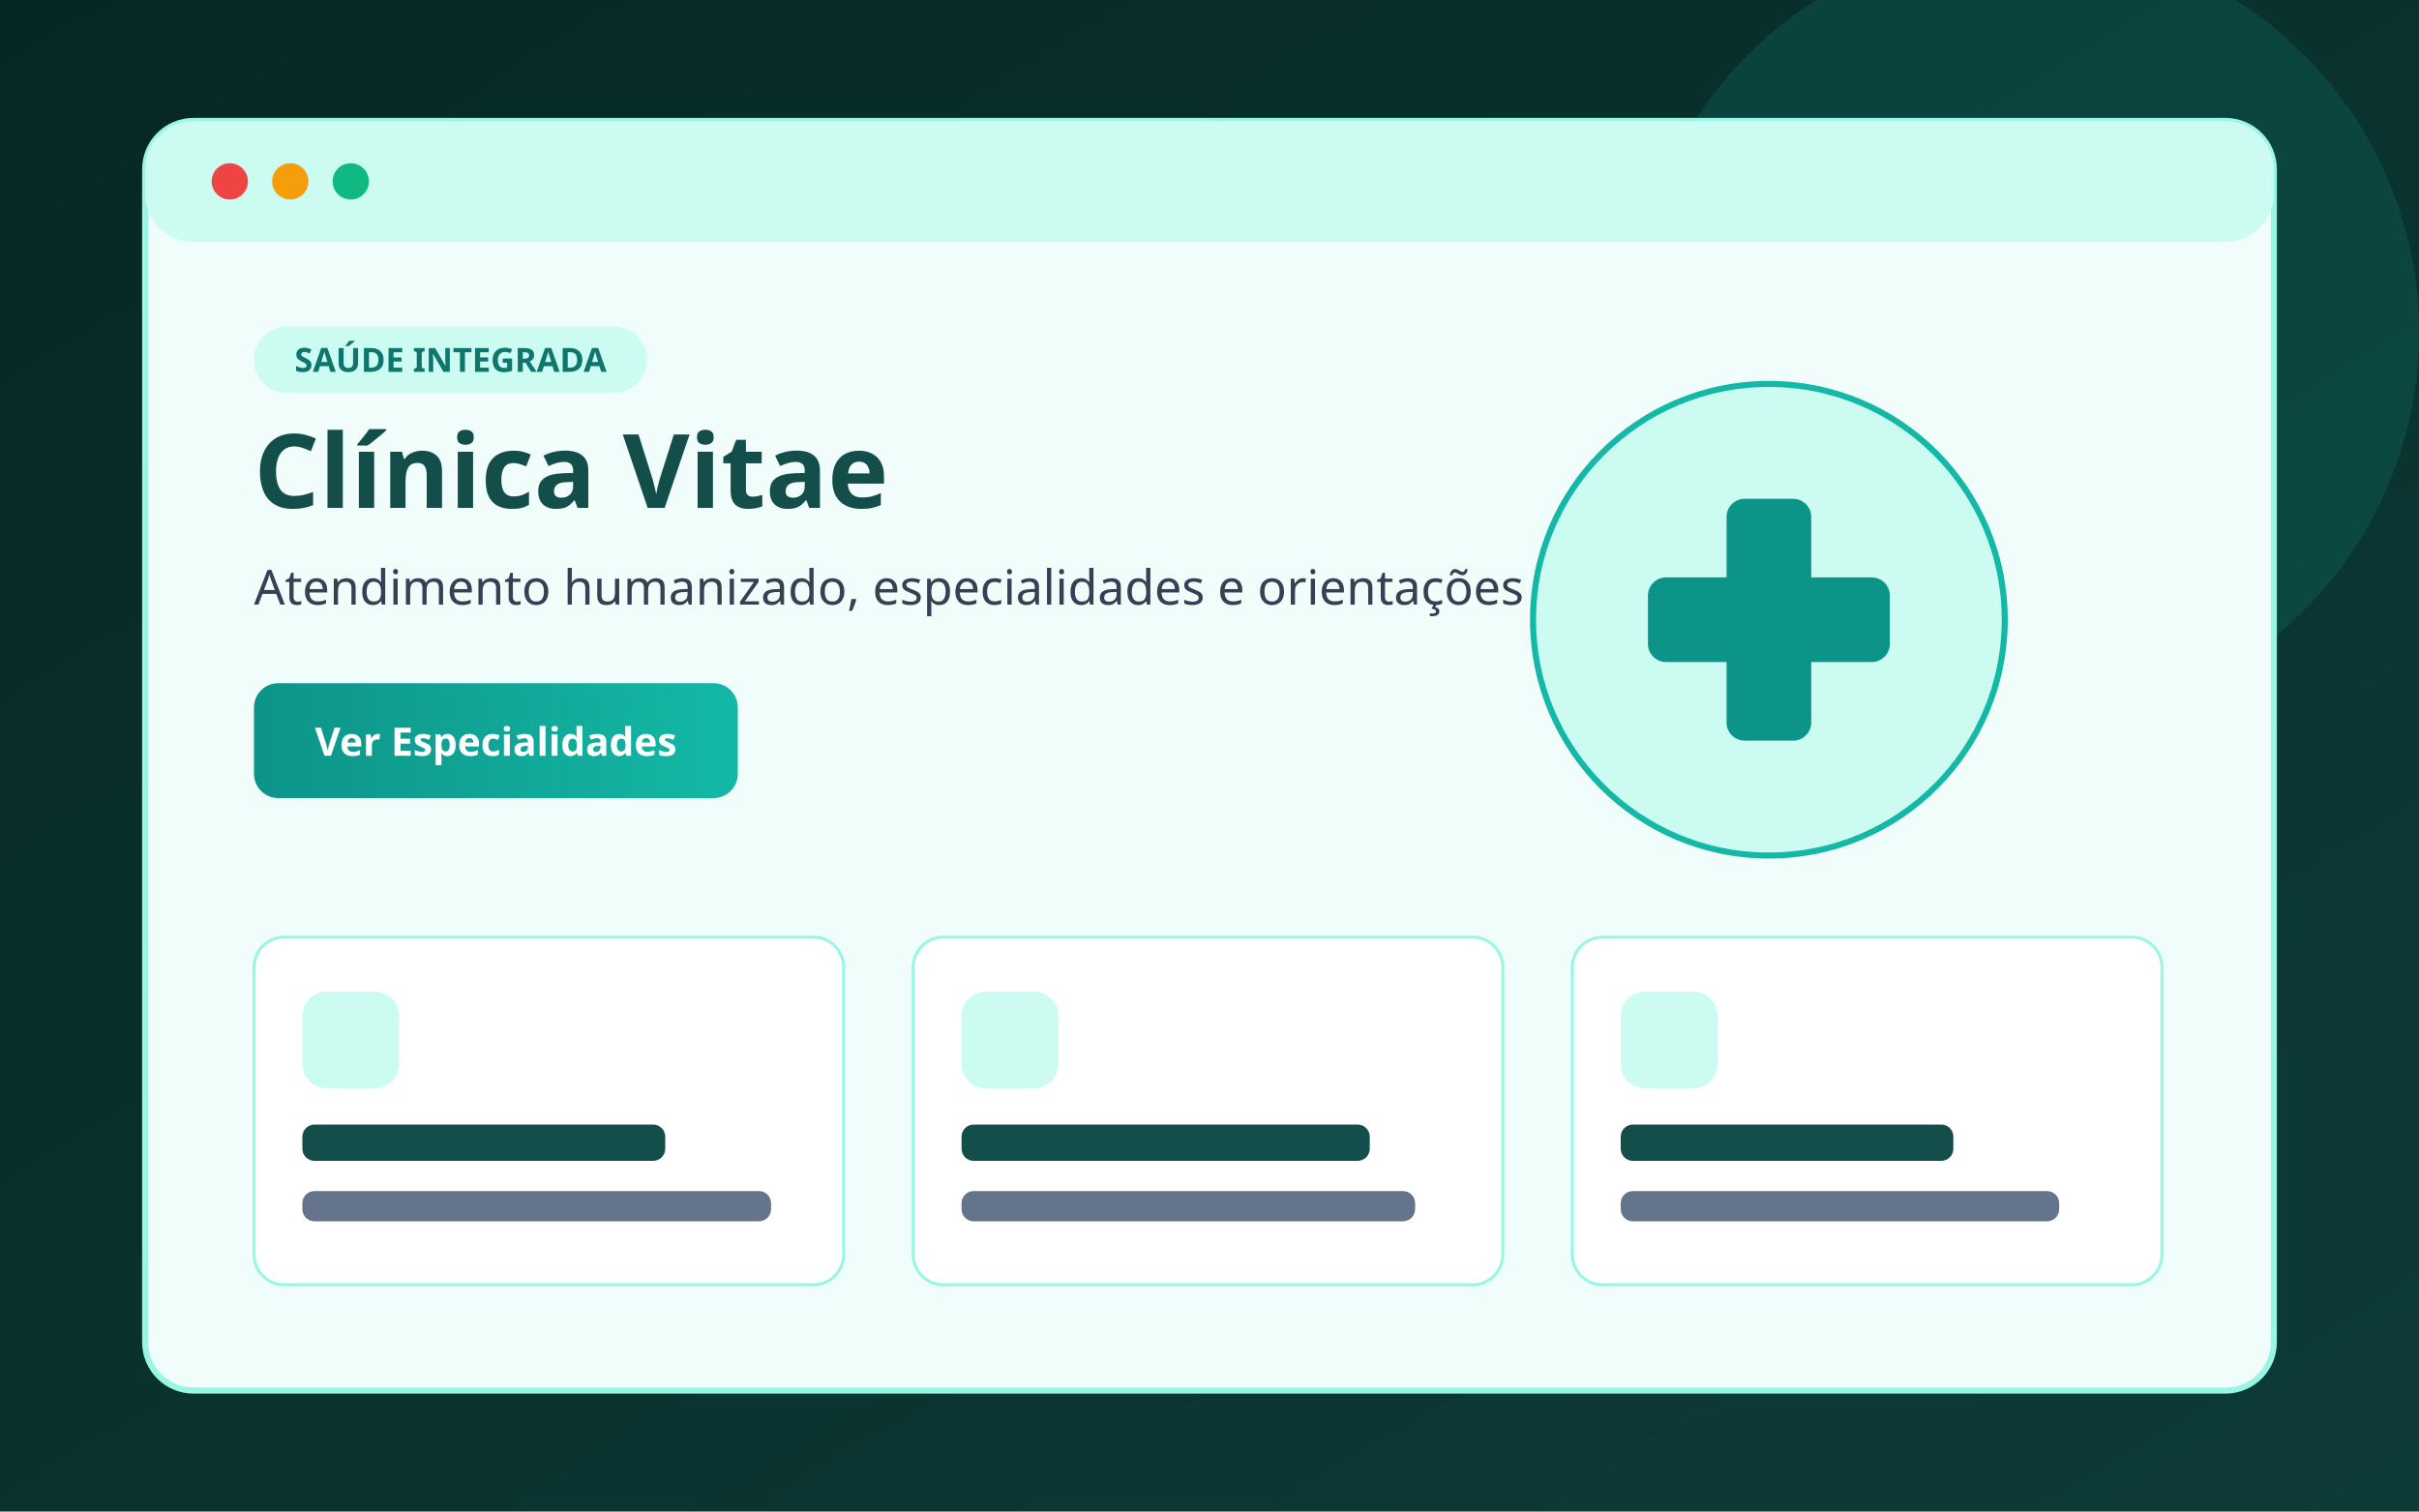
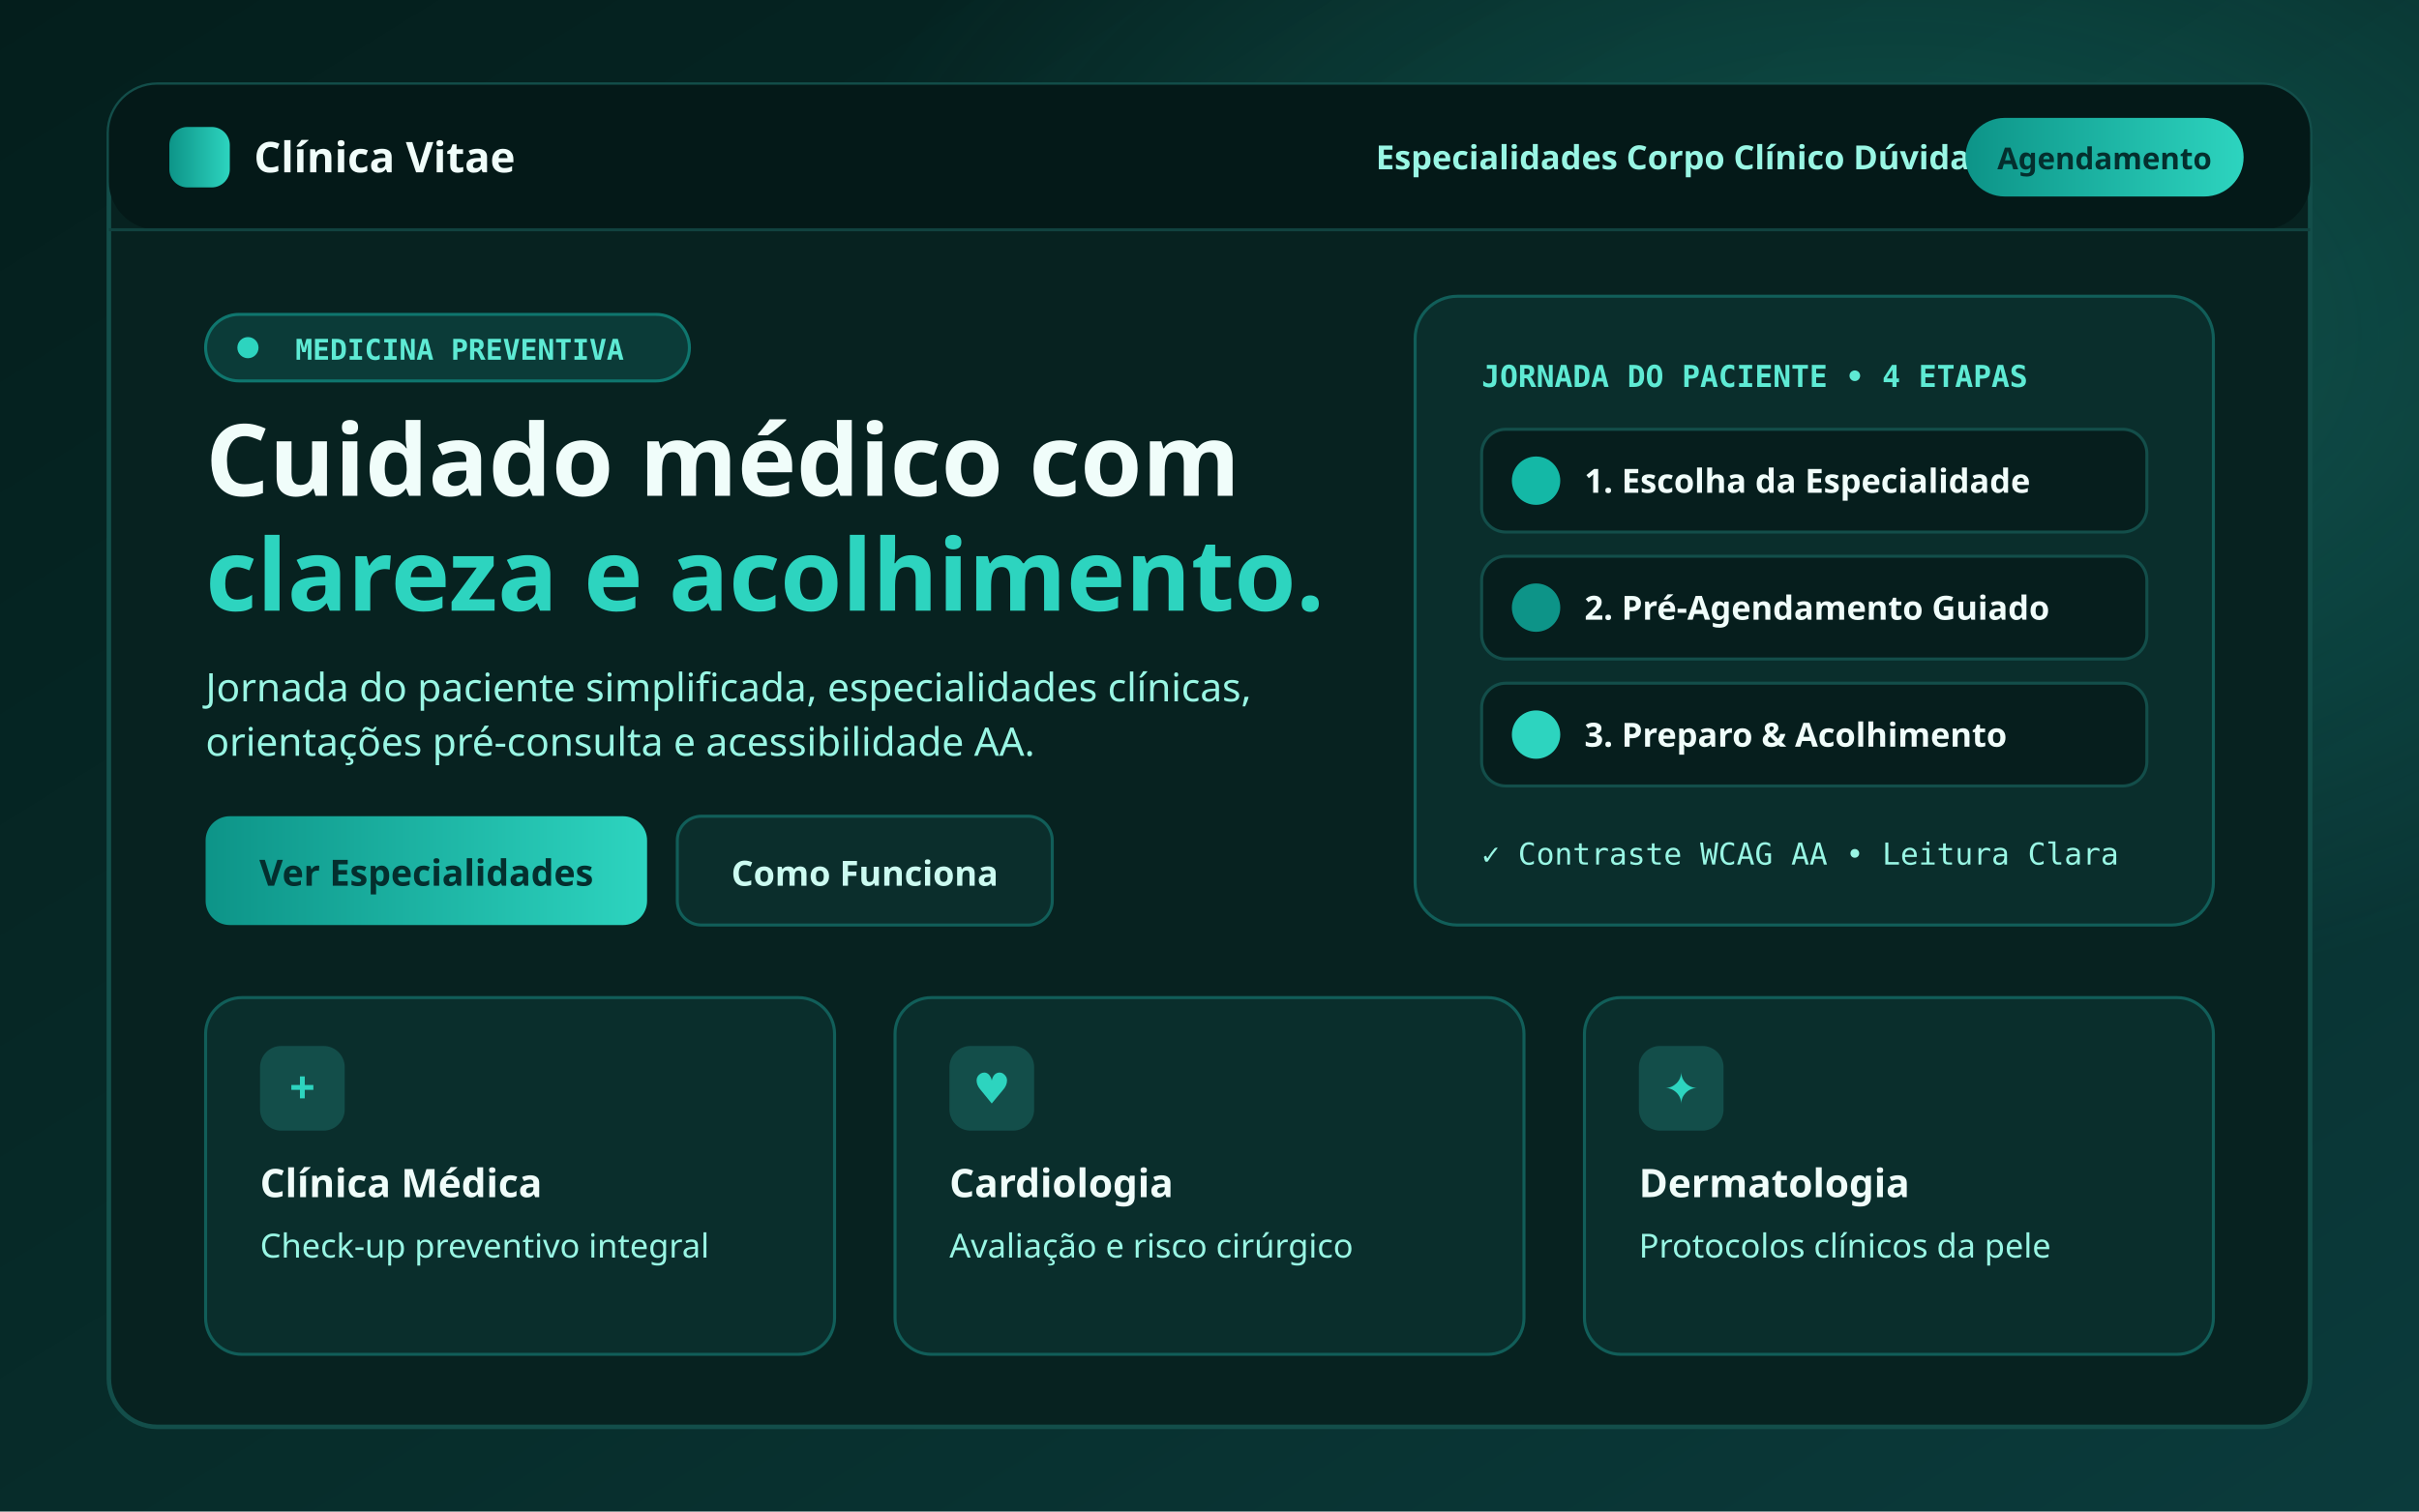
- <svg xmlns="http://www.w3.org/2000/svg" viewBox="0 0 800 500" width="800" height="500" role="img" aria-label="Prévia do projeto demonstrativo Clínica Vitae">
+ <svg xmlns="http://www.w3.org/2000/svg" viewBox="0 0 800 500" width="800" height="500" role="img" aria-label="Prévia do projeto demonstrativo Clínica Vitae — Saúde Integrada">
  <defs>
    <linearGradient id="clin-bg" x1="0%" y1="0%" x2="100%" y2="100%">
-       <stop offset="0%" stop-color="#062825" />
-       <stop offset="100%" stop-color="#0D3B38" />
+       <stop offset="0%" stop-color="#041E1C" />
+       <stop offset="55%" stop-color="#072D2B" />
+       <stop offset="100%" stop-color="#0B3B3C" />
    </linearGradient>
-     <linearGradient id="clin-accent" x1="0%" y1="0%" x2="100%" y2="0%">
+     <linearGradient id="clin-teal" x1="0%" y1="0%" x2="100%" y2="0%">
      <stop offset="0%" stop-color="#0D9488" />
-       <stop offset="100%" stop-color="#14B8A6" />
+       <stop offset="100%" stop-color="#2DD4BF" />
    </linearGradient>
+     <radialGradient id="clin-glow" cx="78%" cy="22%" r="45%">
+       <stop offset="0%" stop-color="#2DD4BF" stop-opacity="0.25" />
+       <stop offset="100%" stop-color="#2DD4BF" stop-opacity="0" />
+     </radialGradient>
  </defs>
  <rect width="800" height="500" fill="url(#clin-bg)" />
-   <circle cx="670" cy="110" r="130" fill="#14B8A6" opacity="0.14" />
-   <rect x="48" y="40" width="704" height="420" rx="16" fill="#F0FDFA" stroke="#99F6E4" stroke-width="2" />
-   <rect x="48" y="40" width="704" height="40" rx="16" fill="#CCFBF1" />
-   <circle cx="76" cy="60" r="6" fill="#EF4444" />
-   <circle cx="96" cy="60" r="6" fill="#F59E0B" />
-   <circle cx="116" cy="60" r="6" fill="#10B981" />
-   <rect x="84" y="108" width="130" height="22" rx="11" fill="#CCFBF1" />
-   <text x="149" y="123" fill="#0F766E" font-family="system-ui, sans-serif" font-size="11" font-weight="700" text-anchor="middle">SAÚDE INTEGRADA</text>
-   <text x="84" y="168" fill="#134E4A" font-family="system-ui, sans-serif" font-size="34" font-weight="800">Clínica Vitae</text>
-   <text x="84" y="200" fill="#334155" font-family="system-ui, sans-serif" font-size="16">Atendimento humanizado, especialidades e orientações</text>
-   <rect x="84" y="226" width="160" height="38" rx="8" fill="url(#clin-accent)" />
-   <text x="164" y="250" fill="#FFFFFF" font-family="system-ui, sans-serif" font-size="13" font-weight="700" text-anchor="middle">Ver Especialidades</text>
-   <circle cx="585" cy="205" r="78" fill="#CCFBF1" stroke="#14B8A6" stroke-width="2" />
-   <rect x="571" y="165" width="28" height="80" rx="6" fill="#0D9488" />
-   <rect x="545" y="191" width="80" height="28" rx="6" fill="#0D9488" />
-   <rect x="84" y="310" width="195" height="115" rx="10" fill="#FFFFFF" stroke="#99F6E4" />
-   <rect x="100" y="328" width="32" height="32" rx="8" fill="#CCFBF1" />
-   <rect x="100" y="372" width="120" height="12" rx="4" fill="#134E4A" />
-   <rect x="100" y="394" width="155" height="10" rx="4" fill="#64748B" />
-   <rect x="302" y="310" width="195" height="115" rx="10" fill="#FFFFFF" stroke="#99F6E4" />
-   <rect x="318" y="328" width="32" height="32" rx="8" fill="#CCFBF1" />
-   <rect x="318" y="372" width="135" height="12" rx="4" fill="#134E4A" />
-   <rect x="318" y="394" width="150" height="10" rx="4" fill="#64748B" />
-   <rect x="520" y="310" width="195" height="115" rx="10" fill="#FFFFFF" stroke="#99F6E4" />
-   <rect x="536" y="328" width="32" height="32" rx="8" fill="#CCFBF1" />
-   <rect x="536" y="372" width="110" height="12" rx="4" fill="#134E4A" />
-   <rect x="536" y="394" width="145" height="10" rx="4" fill="#64748B" />
+   <rect width="800" height="500" fill="url(#clin-glow)" />
+   <rect x="36" y="28" width="728" height="444" rx="16" fill="#072220" stroke="#134E4A" stroke-width="1.5" />
+   <rect x="36" y="28" width="728" height="48" rx="16" fill="#041918" />
+   <line x1="36" y1="76" x2="764" y2="76" stroke="#11423F" stroke-width="1" />
+   <rect x="56" y="42" width="20" height="20" rx="6" fill="url(#clin-teal)" />
+   <text x="84" y="57" fill="#F0FDFA" font-family="system-ui, sans-serif" font-size="14" font-weight="800">Clínica Vitae</text>
+   <text x="455" y="56" fill="#99F6E4" font-family="system-ui, sans-serif" font-size="11" font-weight="600">Especialidades   Corpo Clínico   Dúvidas</text>
+   <rect x="650" y="39" width="92" height="26" rx="13" fill="url(#clin-teal)" />
+   <text x="696" y="56" fill="#042F2E" font-family="system-ui, sans-serif" font-size="10" font-weight="800" text-anchor="middle">Agendamento</text>
+   <rect x="68" y="104" width="160" height="22" rx="11" fill="#0B3B38" stroke="#0F766E" />
+   <circle cx="82" cy="115" r="3.5" fill="#2DD4BF" />
+   <text x="152" y="119" fill="#5EEAD4" font-family="monospace" font-size="9.5" font-weight="700" text-anchor="middle">MEDICINA PREVENTIVA</text>
+   <text x="68" y="164" fill="#F0FDFA" font-family="system-ui, sans-serif" font-size="33" font-weight="800">Cuidado médico com</text>
+   <text x="68" y="202" fill="#2DD4BF" font-family="system-ui, sans-serif" font-size="33" font-weight="800">clareza e acolhimento.</text>
+   <text x="68" y="232" fill="#99F6E4" font-family="system-ui, sans-serif" font-size="13">Jornada do paciente simplificada, especialidades clínicas,</text>
+   <text x="68" y="250" fill="#99F6E4" font-family="system-ui, sans-serif" font-size="13">orientações pré-consulta e acessibilidade AA.</text>
+   <rect x="68" y="270" width="146" height="36" rx="8" fill="url(#clin-teal)" />
+   <text x="141" y="293" fill="#042F2E" font-family="system-ui, sans-serif" font-size="12" font-weight="800" text-anchor="middle">Ver Especialidades</text>
+   <rect x="224" y="270" width="124" height="36" rx="8" fill="#0B2E2C" stroke="#115E59" />
+   <text x="286" y="293" fill="#CCFBF1" font-family="system-ui, sans-serif" font-size="11.5" font-weight="600" text-anchor="middle">Como Funciona</text>
+   <rect x="468" y="98" width="264" height="208" rx="14" fill="#0A2E2C" stroke="#115E59" />
+   <text x="490" y="128" fill="#5EEAD4" font-family="monospace" font-size="10" font-weight="700">JORNADA DO PACIENTE • 4 ETAPAS</text>
+   <rect x="490" y="142" width="220" height="34" rx="8" fill="#061E1D" stroke="#134E4A" />
+   <circle cx="508" cy="159" r="8" fill="#14B8A6" />
+   <text x="524" y="163" fill="#F0FDFA" font-family="system-ui, sans-serif" font-size="11" font-weight="600">1. Escolha da Especialidade</text>
+   <rect x="490" y="184" width="220" height="34" rx="8" fill="#061E1D" stroke="#134E4A" />
+   <circle cx="508" cy="201" r="8" fill="#0D9488" />
+   <text x="524" y="205" fill="#F0FDFA" font-family="system-ui, sans-serif" font-size="11" font-weight="600">2. Pré-Agendamento Guiado</text>
+   <rect x="490" y="226" width="220" height="34" rx="8" fill="#061E1D" stroke="#134E4A" />
+   <circle cx="508" cy="243" r="8" fill="#2DD4BF" />
+   <text x="524" y="247" fill="#F0FDFA" font-family="system-ui, sans-serif" font-size="11" font-weight="600">3. Preparo &amp; Acolhimento</text>
+   <text x="490" y="286" fill="#99F6E4" font-family="monospace" font-size="10">✓ Contraste WCAG AA • Leitura Clara</text>
+   <rect x="68" y="330" width="208" height="118" rx="12" fill="#0A2E2C" stroke="#115E59" />
+   <rect x="86" y="346" width="28" height="28" rx="7" fill="#134E4A" />
+   <text x="100" y="365" fill="#2DD4BF" font-family="system-ui, sans-serif" font-size="15" font-weight="800" text-anchor="middle">+</text>
+   <text x="86" y="396" fill="#F0FDFA" font-family="system-ui, sans-serif" font-size="13" font-weight="700">Clínica Médica</text>
+   <text x="86" y="416" fill="#99F6E4" font-family="system-ui, sans-serif" font-size="11">Check-up preventivo integral</text>
+   <rect x="296" y="330" width="208" height="118" rx="12" fill="#0A2E2C" stroke="#115E59" />
+   <rect x="314" y="346" width="28" height="28" rx="7" fill="#134E4A" />
+   <text x="328" y="365" fill="#2DD4BF" font-family="system-ui, sans-serif" font-size="14" font-weight="800" text-anchor="middle">♥</text>
+   <text x="314" y="396" fill="#F0FDFA" font-family="system-ui, sans-serif" font-size="13" font-weight="700">Cardiologia</text>
+   <text x="314" y="416" fill="#99F6E4" font-family="system-ui, sans-serif" font-size="11">Avaliação e risco cirúrgico</text>
+   <rect x="524" y="330" width="208" height="118" rx="12" fill="#0A2E2C" stroke="#115E59" />
+   <rect x="542" y="346" width="28" height="28" rx="7" fill="#134E4A" />
+   <text x="556" y="365" fill="#2DD4BF" font-family="system-ui, sans-serif" font-size="14" font-weight="800" text-anchor="middle">✦</text>
+   <text x="542" y="396" fill="#F0FDFA" font-family="system-ui, sans-serif" font-size="13" font-weight="700">Dermatologia</text>
+   <text x="542" y="416" fill="#99F6E4" font-family="system-ui, sans-serif" font-size="11">Protocolos clínicos da pele</text>
</svg>
